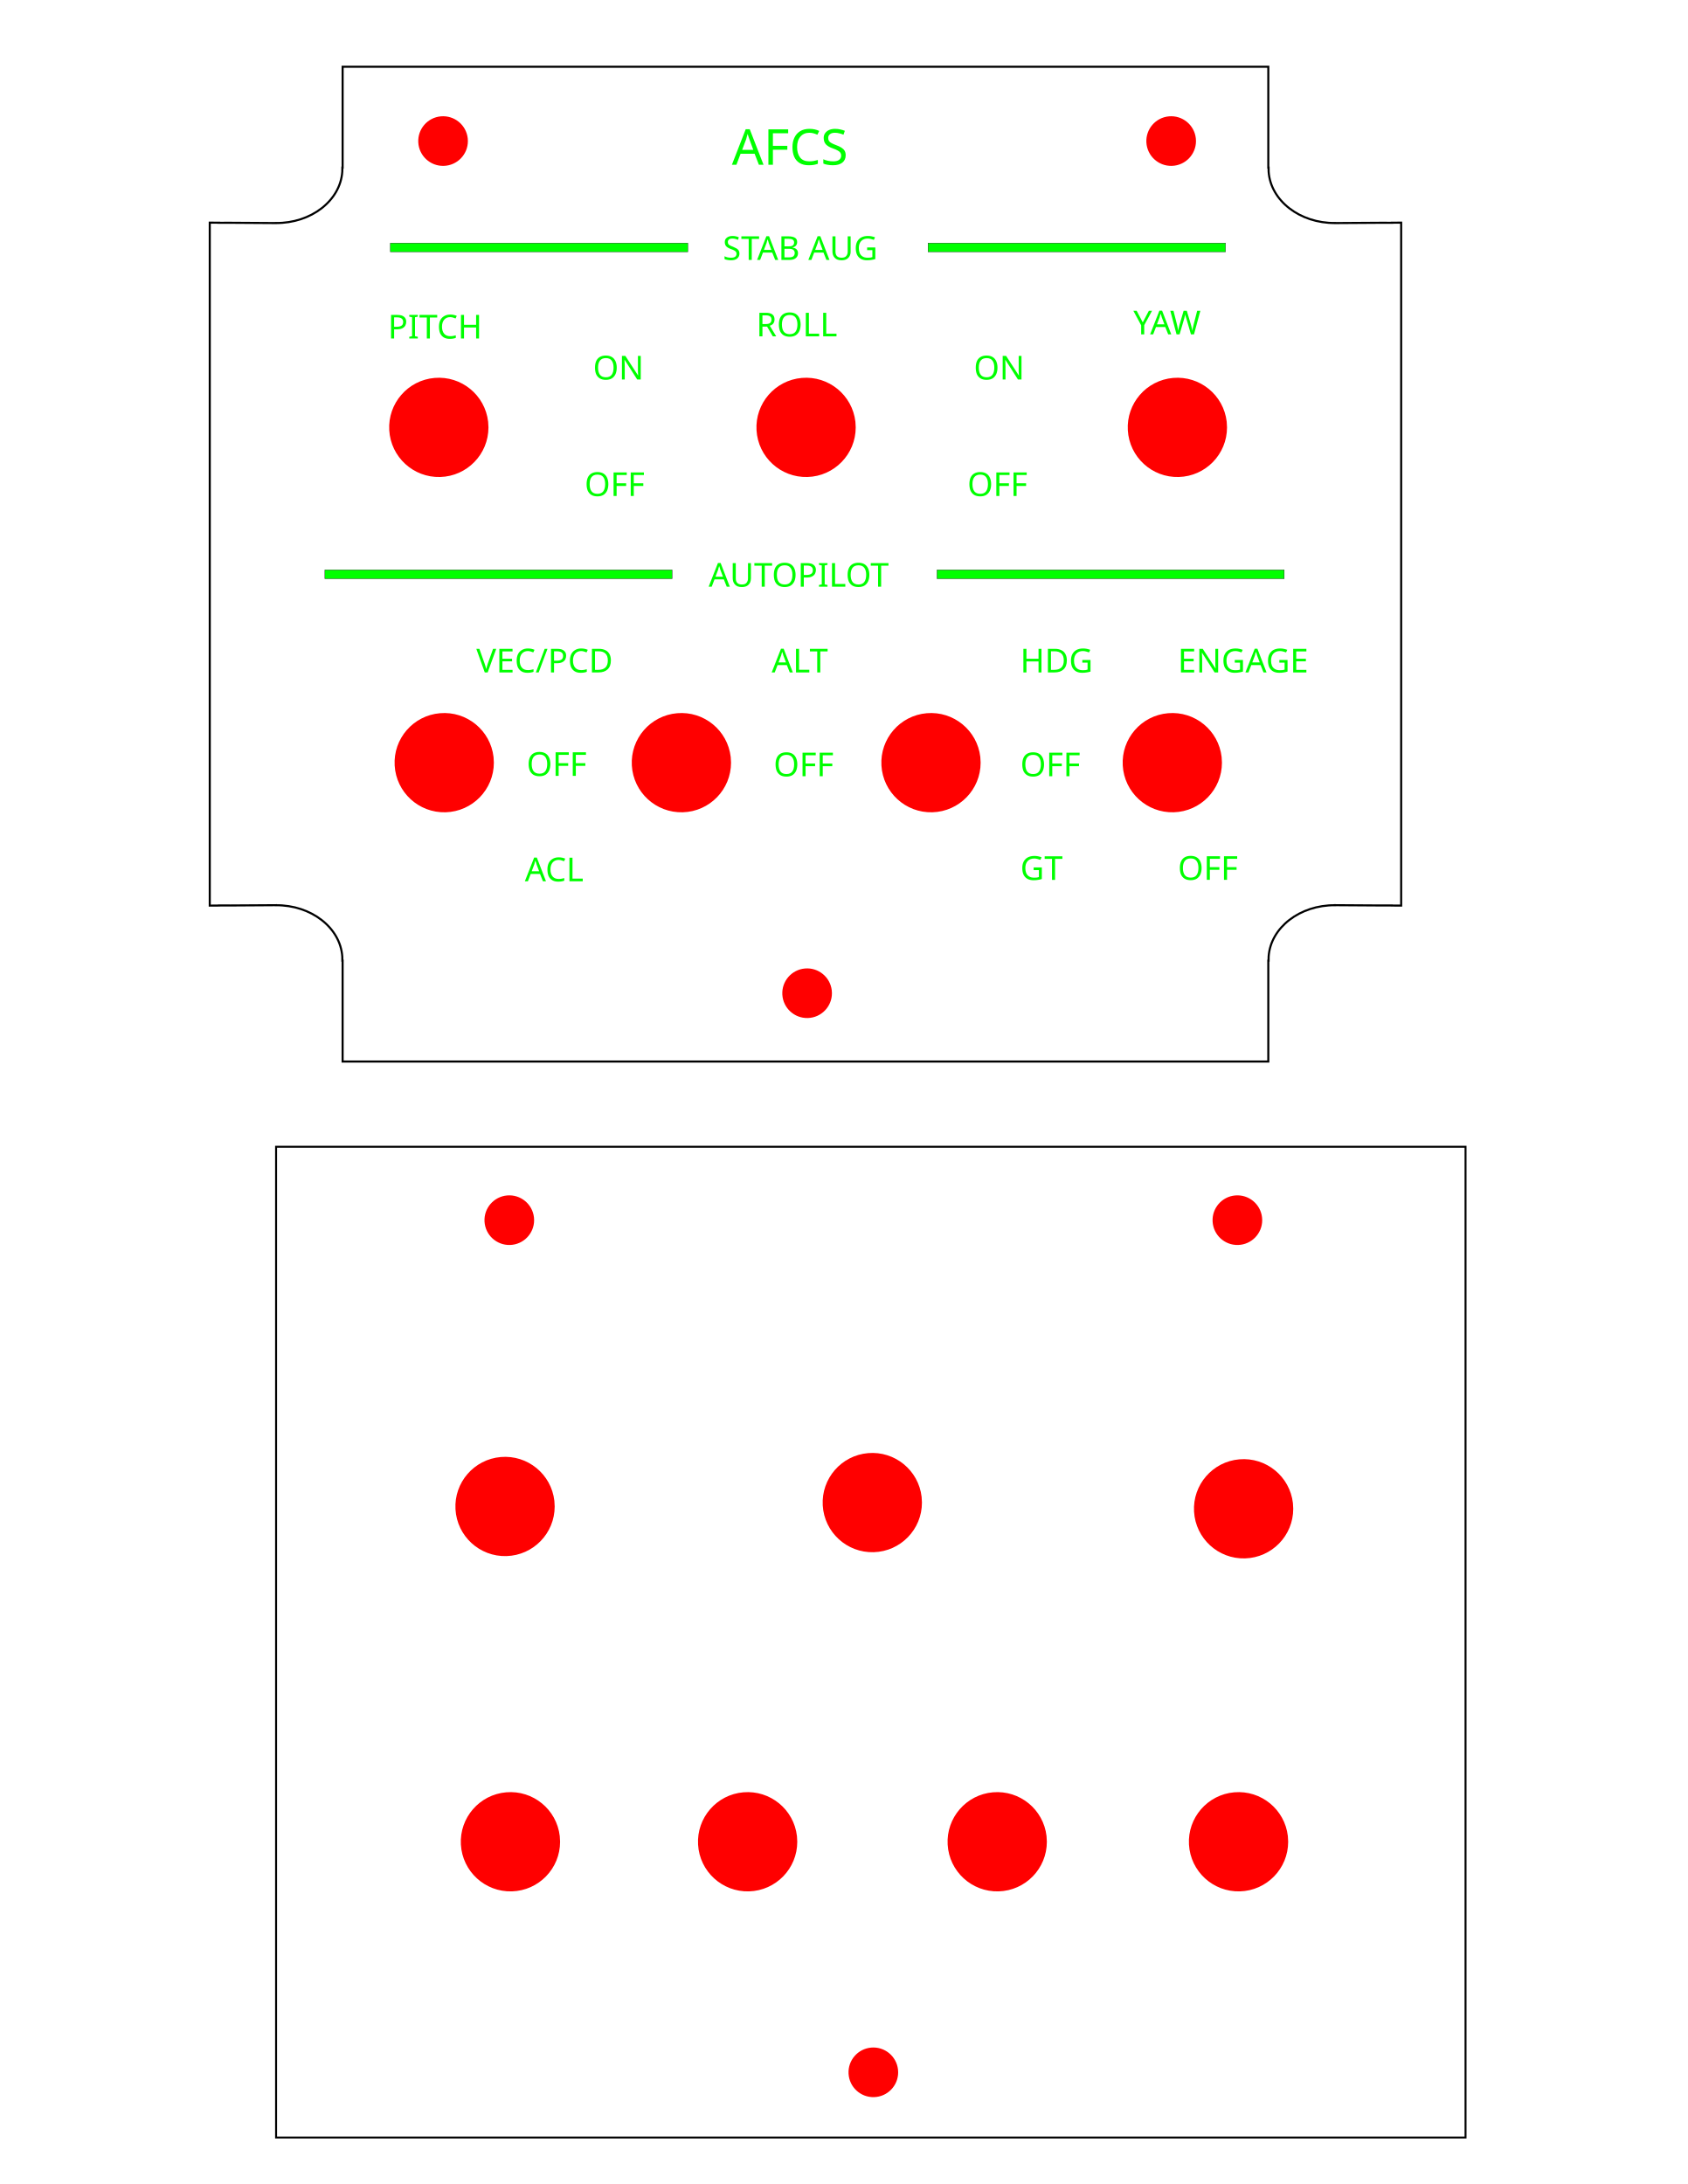
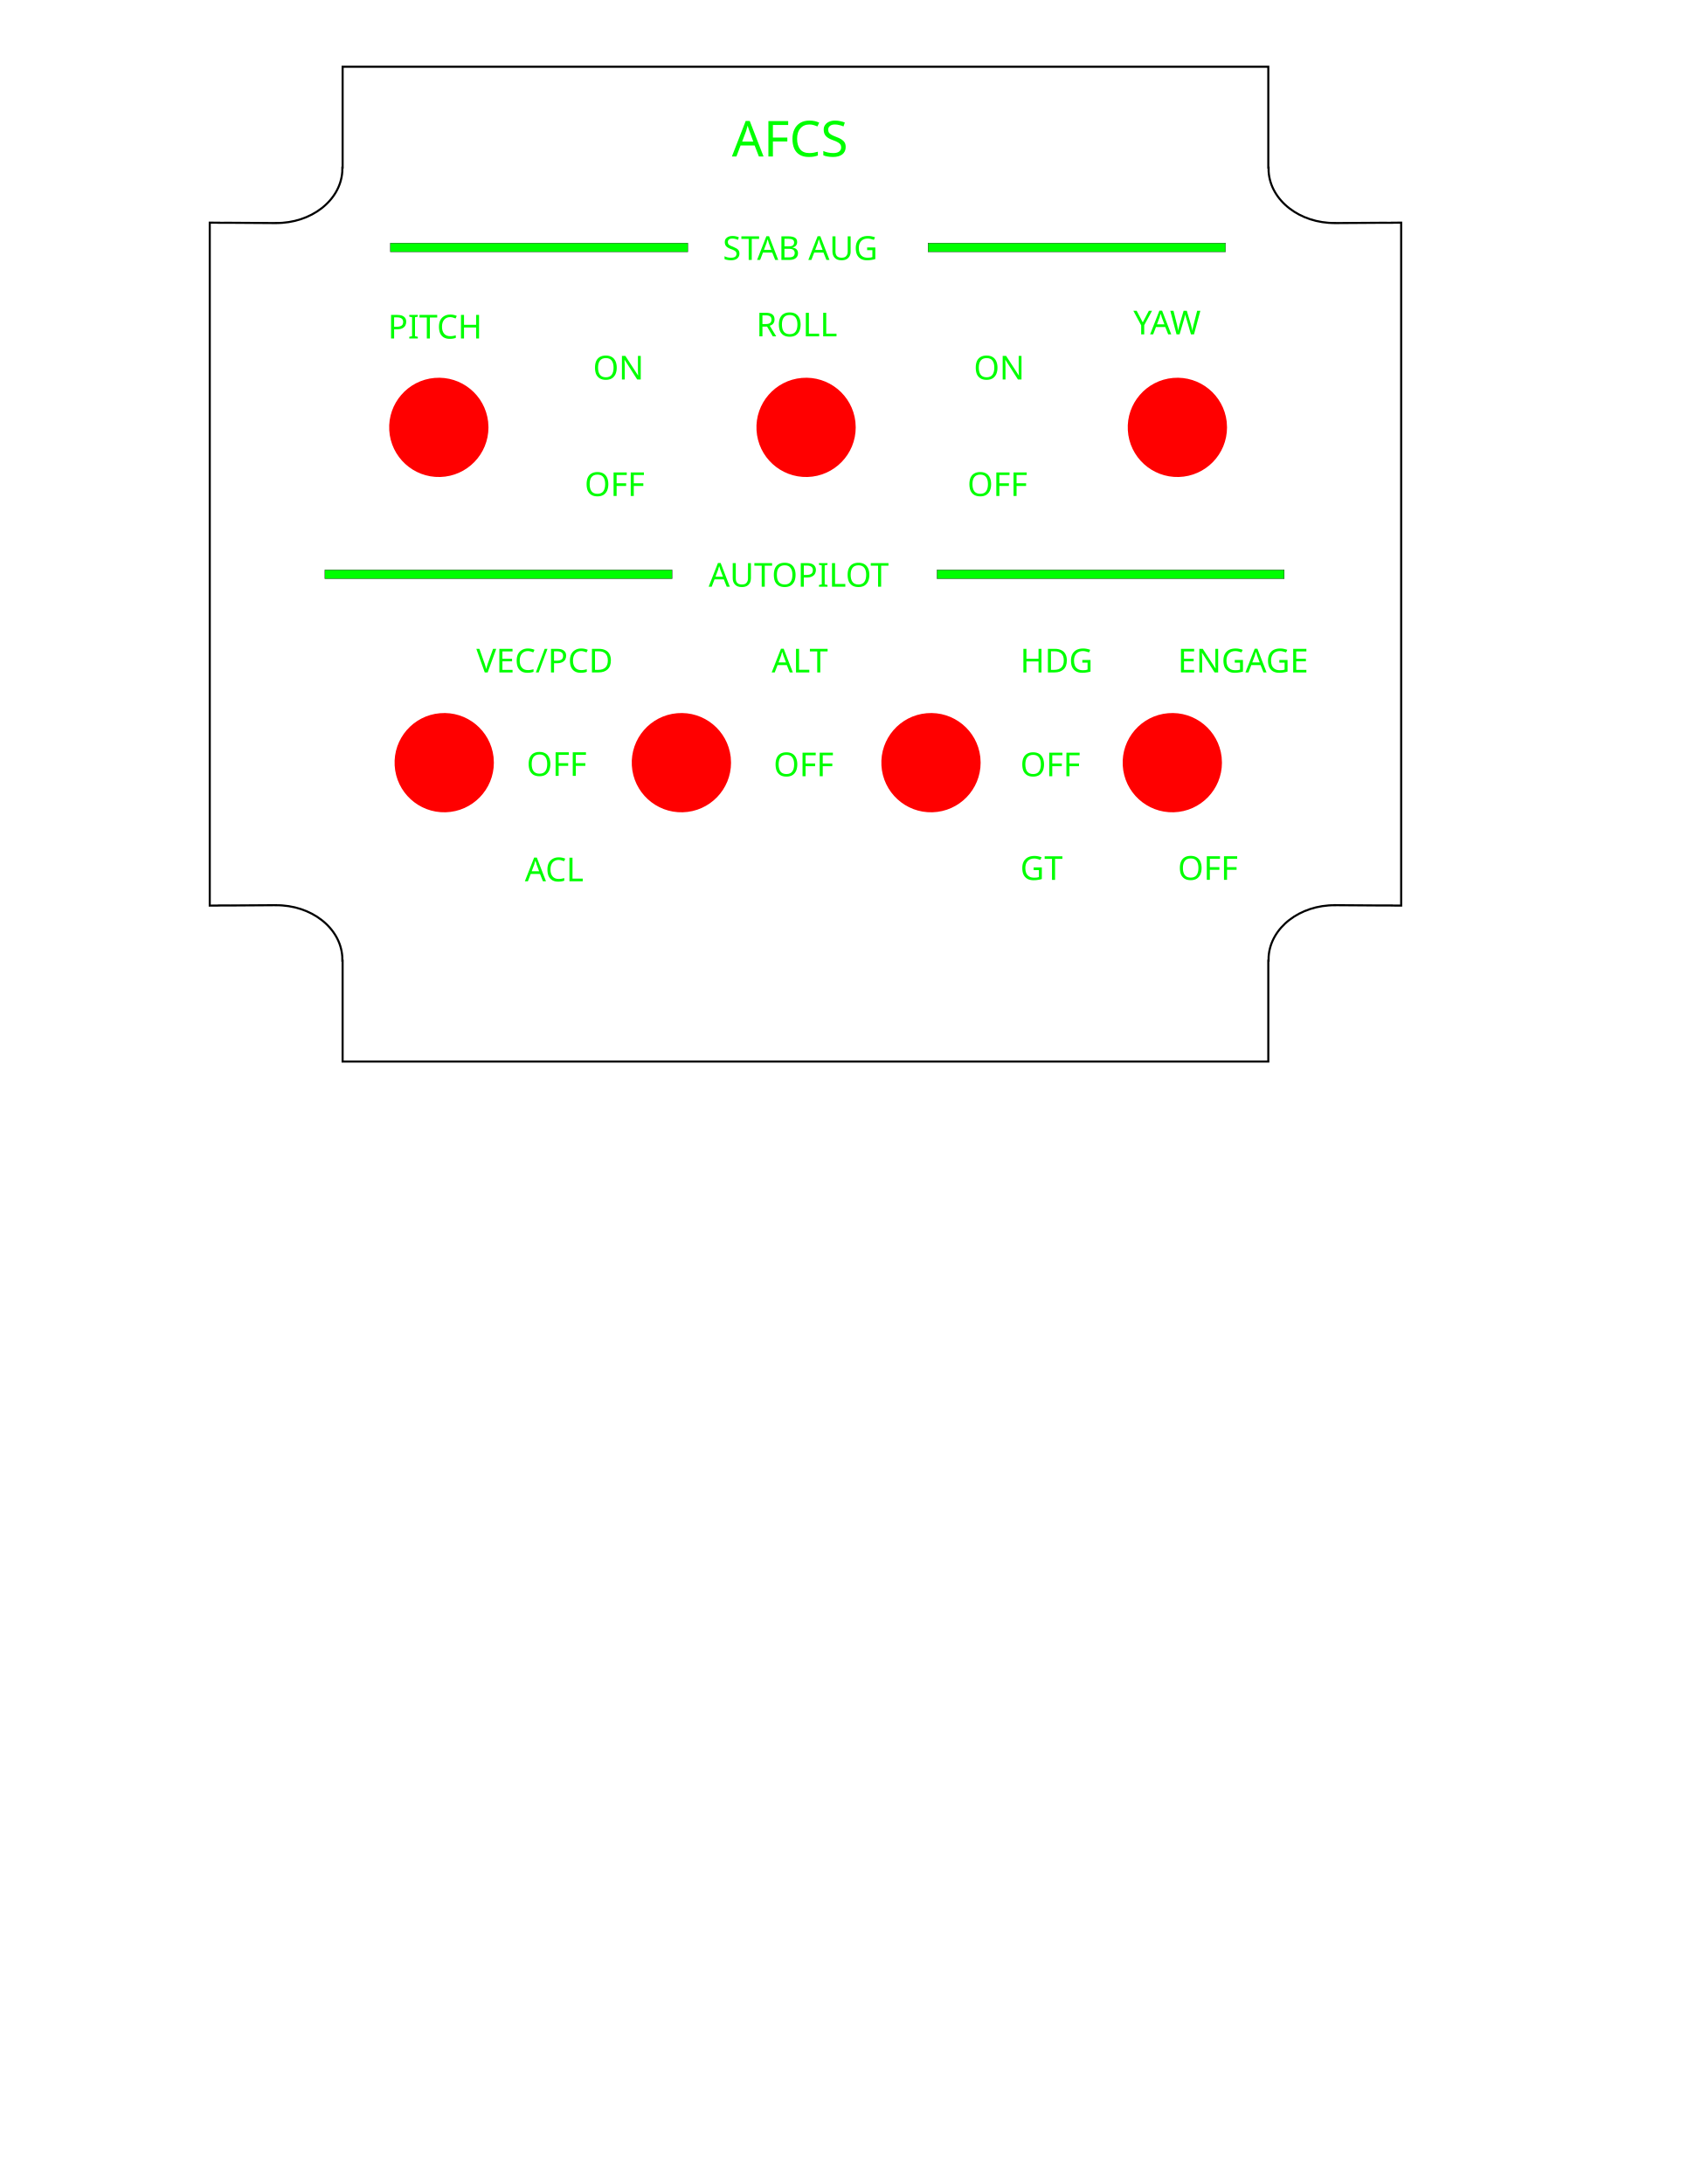
<svg xmlns="http://www.w3.org/2000/svg" width="8.5in" height="11in" viewBox="0 0 215.9 279.4" version="1.1" id="svg1685">
  <defs id="defs1679" />
  <g id="layer1">
-     <text xml:space="preserve" style="font-size:10.583px;line-height:1.25;font-family:'MS 33558';-inkscape-font-specification:'MS 33558, ';letter-spacing:0px;word-spacing:0px;fill:#00ff00;stroke-width:0.265" x="93.62" y="21.076" id="text2366">
-       <tspan id="tspan2364" x="93.62" y="21.076" style="font-style:normal;font-variant:normal;font-weight:normal;font-stretch:normal;font-size:6.35px;font-family:sans-serif;-inkscape-font-specification:'sans-serif, Normal';font-variant-ligatures:normal;font-variant-caps:normal;font-variant-numeric:normal;font-variant-east-asian:normal;fill:#00ff00;stroke-width:0.265">AFCS</tspan>
+     <text xml:space="preserve" style="font-size:10.583px;line-height:1.25;font-family:'MS 33558';-inkscape-font-specification:'MS 33558, ';letter-spacing:0px;word-spacing:0px;fill:#00ff00;stroke-width:0.265" x="93.62" y="20.018" id="text2366">
+       <tspan id="tspan2364" x="93.62" y="20.018" style="font-style:normal;font-variant:normal;font-weight:normal;font-stretch:normal;font-size:6.35px;font-family:sans-serif;-inkscape-font-specification:'sans-serif, Normal';font-variant-ligatures:normal;font-variant-caps:normal;font-variant-numeric:normal;font-variant-east-asian:normal;fill:#00ff00;stroke-width:0.265">AFCS</tspan>
    </text>
    <text xml:space="preserve" style="font-size:10.583px;line-height:1.25;font-family:'MS 33558';-inkscape-font-specification:'MS 33558, ';letter-spacing:0px;word-spacing:0px;fill:#00ff00;stroke-width:0.265" x="92.46" y="33.247" id="text2370">
      <tspan id="tspan2368" x="92.46" y="33.247" style="font-style:normal;font-variant:normal;font-weight:normal;font-stretch:normal;font-size:4.233px;font-family:sans-serif;-inkscape-font-specification:'sans-serif, Normal';font-variant-ligatures:normal;font-variant-caps:normal;font-variant-numeric:normal;font-variant-east-asian:normal;fill:#00ff00;stroke-width:0.265">STAB AUG</tspan>
    </text>
    <path style="fill:#ff0000;stroke:none;stroke-width:0.053" id="path3035" d="M 62.481,54.675 A 6.35,6.35 0 0 1 56.311,61.022 6.35,6.35 0 0 1 49.791,55.036 6.35,6.35 0 0 1 55.589,48.348 6.35,6.35 0 0 1 62.44,53.953" />
    <path style="fill:#ff0000;stroke:none;stroke-width:0.053" id="path3035-1" d="m 109.459,54.675 a 6.35,6.35 0 0 1 -6.169,6.347 6.35,6.35 0 0 1 -6.52,-5.986 6.35,6.35 0 0 1 5.798,-6.688 6.35,6.35 0 0 1 6.851,5.605" />
    <path style="fill:#ff0000;stroke:none;stroke-width:0.053" id="path3035-2" d="m 156.954,54.675 a 6.35,6.35 0 0 1 -6.169,6.347 6.35,6.35 0 0 1 -6.52,-5.986 6.35,6.35 0 0 1 5.798,-6.688 6.35,6.35 0 0 1 6.851,5.605" />
    <path style="fill:#ff0000;stroke:none;stroke-width:0.053" id="path3035-2-4" d="m 63.172,97.568 a 6.35,6.35 0 0 1 -6.169,6.347 6.35,6.35 0 0 1 -6.52,-5.986 6.35,6.35 0 0 1 5.798,-6.688 6.35,6.35 0 0 1 6.851,5.605" />
    <text xml:space="preserve" style="font-size:10.583px;line-height:1.25;font-family:'MS 33558';-inkscape-font-specification:'MS 33558, ';letter-spacing:0px;word-spacing:0px;fill:#00ff00;stroke-width:0.265" x="90.649" y="75.052" id="text2370-9">
      <tspan id="tspan2368-0" x="90.649" y="75.052" style="font-style:normal;font-variant:normal;font-weight:normal;font-stretch:normal;font-size:4.233px;font-family:sans-serif;-inkscape-font-specification:'sans-serif, Normal';font-variant-ligatures:normal;font-variant-caps:normal;font-variant-numeric:normal;font-variant-east-asian:normal;fill:#00ff00;stroke-width:0.265">AUTOPILOT</tspan>
    </text>
    <path style="fill:#ff0000;stroke:none;stroke-width:0.053" id="path3035-2-4-7" d="m 93.51,97.568 a 6.35,6.35 0 0 1 -6.169,6.347 6.35,6.35 0 0 1 -6.52,-5.986 6.35,6.35 0 0 1 5.798,-6.688 6.35,6.35 0 0 1 6.851,5.605" />
    <path style="fill:#ff0000;stroke:none;stroke-width:0.053" id="path3035-2-4-8" d="m 125.437,97.568 a 6.35,6.35 0 0 1 -6.169,6.347 6.35,6.35 0 0 1 -6.52,-5.986 6.35,6.35 0 0 1 5.798,-6.688 6.35,6.35 0 0 1 6.851,5.605" />
    <path style="fill:#ff0000;stroke:none;stroke-width:0.053" id="path3035-2-4-1" d="m 156.305,97.568 a 6.35,6.35 0 0 1 -6.169,6.347 6.35,6.35 0 0 1 -6.52,-5.986 6.35,6.35 0 0 1 5.798,-6.688 6.35,6.35 0 0 1 6.851,5.605" />
    <text xml:space="preserve" style="font-size:10.583px;line-height:1.25;font-family:'MS 33558';-inkscape-font-specification:'MS 33558, ';letter-spacing:0px;word-spacing:0px;fill:#00ff00;stroke-width:0.265" x="49.617" y="43.302" id="text2370-6">
      <tspan id="tspan2368-09" x="49.617" y="43.302" style="font-style:normal;font-variant:normal;font-weight:normal;font-stretch:normal;font-size:4.233px;font-family:sans-serif;-inkscape-font-specification:'sans-serif, Normal';font-variant-ligatures:normal;font-variant-caps:normal;font-variant-numeric:normal;font-variant-east-asian:normal;fill:#00ff00;stroke-width:0.265">PITCH</tspan>
    </text>
    <text xml:space="preserve" style="font-size:10.583px;line-height:1.25;font-family:'MS 33558';-inkscape-font-specification:'MS 33558, ';letter-spacing:0px;word-spacing:0px;fill:#00ff00;stroke-width:0.265" x="96.731" y="43.034" id="text2370-6-0">
      <tspan id="tspan2368-09-6" x="96.731" y="43.034" style="font-style:normal;font-variant:normal;font-weight:normal;font-stretch:normal;font-size:4.233px;font-family:sans-serif;-inkscape-font-specification:'sans-serif, Normal';font-variant-ligatures:normal;font-variant-caps:normal;font-variant-numeric:normal;font-variant-east-asian:normal;fill:#00ff00;stroke-width:0.265">ROLL</tspan>
    </text>
    <text xml:space="preserve" style="font-size:10.583px;line-height:1.25;font-family:'MS 33558';-inkscape-font-specification:'MS 33558, ';letter-spacing:0px;word-spacing:0px;fill:#00ff00;stroke-width:0.265" x="144.974" y="42.77" id="text2370-6-3">
      <tspan id="tspan2368-09-8" x="144.974" y="42.77" style="font-style:normal;font-variant:normal;font-weight:normal;font-stretch:normal;font-size:4.233px;font-family:sans-serif;-inkscape-font-specification:'sans-serif, Normal';font-variant-ligatures:normal;font-variant-caps:normal;font-variant-numeric:normal;font-variant-east-asian:normal;fill:#00ff00;stroke-width:0.265">YAW</tspan>
    </text>
    <text xml:space="preserve" style="font-size:4.233px;line-height:1.25;font-family:'MS 33558';-inkscape-font-specification:'MS 33558, ';letter-spacing:0px;word-spacing:0px;fill:#00ff00;stroke-width:0.265" x="75.845" y="48.548" id="text3164">
      <tspan id="tspan3162" x="75.845" y="48.548" style="font-style:normal;font-variant:normal;font-weight:normal;font-stretch:normal;font-size:4.233px;font-family:sans-serif;-inkscape-font-specification:'sans-serif, Normal';font-variant-ligatures:normal;font-variant-caps:normal;font-variant-numeric:normal;font-variant-east-asian:normal;fill:#00ff00;stroke-width:0.265">ON</tspan>
    </text>
    <text xml:space="preserve" style="font-size:4.233px;line-height:1.25;font-family:'MS 33558';-inkscape-font-specification:'MS 33558, ';letter-spacing:0px;word-spacing:0px;fill:#00ff00;stroke-width:0.265;" x="124.548" y="48.548" id="text3164-6">
      <tspan id="tspan3162-7" x="124.548" y="48.548" style="font-style:normal;font-variant:normal;font-weight:normal;font-stretch:normal;font-size:4.233px;font-family:sans-serif;-inkscape-font-specification:'sans-serif, Normal';font-variant-ligatures:normal;font-variant-caps:normal;font-variant-numeric:normal;font-variant-east-asian:normal;fill:#00ff00;stroke-width:0.265">ON</tspan>
    </text>
    <text xml:space="preserve" style="font-size:4.233px;line-height:1.25;font-family:'MS 33558';-inkscape-font-specification:'MS 33558, ';letter-spacing:0px;word-spacing:0px;fill:#00ff00;stroke-width:0.265;" x="74.771" y="63.452" id="text3164-67">
      <tspan id="tspan3162-4" x="74.771" y="63.452" style="font-style:normal;font-variant:normal;font-weight:normal;font-stretch:normal;font-size:4.233px;font-family:sans-serif;-inkscape-font-specification:'sans-serif, Normal';font-variant-ligatures:normal;font-variant-caps:normal;font-variant-numeric:normal;font-variant-east-asian:normal;fill:#00ff00;stroke-width:0.265">OFF</tspan>
    </text>
    <text xml:space="preserve" style="font-size:4.233px;line-height:1.25;font-family:'MS 33558';-inkscape-font-specification:'MS 33558, ';letter-spacing:0px;word-spacing:0px;fill:#00ff00;stroke-width:0.265;" x="123.734" y="63.452" id="text3164-67-6">
      <tspan id="tspan3162-4-5" x="123.734" y="63.452" style="font-style:normal;font-variant:normal;font-weight:normal;font-stretch:normal;font-size:4.233px;font-family:sans-serif;-inkscape-font-specification:'sans-serif, Normal';font-variant-ligatures:normal;font-variant-caps:normal;font-variant-numeric:normal;font-variant-east-asian:normal;fill:#00ff00;stroke-width:0.265">OFF</tspan>
    </text>
    <text xml:space="preserve" style="font-size:4.233px;line-height:1.25;font-family:'MS 33558';-inkscape-font-specification:'MS 33558, ';letter-spacing:0px;word-spacing:0px;fill:#00ff00;stroke-width:0.265" x="67.357" y="99.259" id="text3164-67-2">
      <tspan id="tspan3162-4-0" x="67.357" y="99.259" style="font-style:normal;font-variant:normal;font-weight:normal;font-stretch:normal;font-size:4.233px;font-family:sans-serif;-inkscape-font-specification:'sans-serif, Normal';font-variant-ligatures:normal;font-variant-caps:normal;font-variant-numeric:normal;font-variant-east-asian:normal;fill:#00ff00;stroke-width:0.265">OFF</tspan>
    </text>
    <text xml:space="preserve" style="font-size:4.233px;line-height:1.25;font-family:'MS 33558';-inkscape-font-specification:'MS 33558, ';letter-spacing:0px;word-spacing:0px;fill:#00ff00;stroke-width:0.265;" x="98.942" y="99.303" id="text3164-67-2-6">
      <tspan id="tspan3162-4-0-1" x="98.942" y="99.303" style="font-style:normal;font-variant:normal;font-weight:normal;font-stretch:normal;font-size:4.233px;font-family:sans-serif;-inkscape-font-specification:'sans-serif, Normal';font-variant-ligatures:normal;font-variant-caps:normal;font-variant-numeric:normal;font-variant-east-asian:normal;fill:#00ff00;stroke-width:0.265">OFF</tspan>
    </text>
    <text xml:space="preserve" style="font-size:4.233px;line-height:1.25;font-family:'MS 33558';-inkscape-font-specification:'MS 33558, ';letter-spacing:0px;word-spacing:0px;fill:#00ff00;stroke-width:0.265" x="130.5" y="99.303" id="text3164-67-2-7">
      <tspan id="tspan3162-4-0-12" x="130.5" y="99.303" style="font-style:normal;font-variant:normal;font-weight:normal;font-stretch:normal;font-size:4.233px;font-family:sans-serif;-inkscape-font-specification:'sans-serif, Normal';font-variant-ligatures:normal;font-variant-caps:normal;font-variant-numeric:normal;font-variant-east-asian:normal;fill:#00ff00;stroke-width:0.265">OFF</tspan>
    </text>
    <text xml:space="preserve" style="font-size:4.233px;line-height:1.25;font-family:'MS 33558';-inkscape-font-specification:'MS 33558, ';letter-spacing:0px;word-spacing:0px;fill:#00ff00;stroke-width:0.265" x="60.931" y="86.023" id="text3164-67-2-9">
      <tspan id="tspan3162-4-0-4" x="60.931" y="86.023" style="font-style:normal;font-variant:normal;font-weight:normal;font-stretch:normal;font-size:4.233px;font-family:sans-serif;-inkscape-font-specification:'sans-serif, Normal';font-variant-ligatures:normal;font-variant-caps:normal;font-variant-numeric:normal;font-variant-east-asian:normal;fill:#00ff00;stroke-width:0.265">VEC/PCD</tspan>
    </text>
    <text xml:space="preserve" style="font-size:4.233px;line-height:1.25;font-family:'MS 33558';-inkscape-font-specification:'MS 33558, ';letter-spacing:0px;word-spacing:0px;fill:#00ff00;stroke-width:0.265" x="98.71" y="86.02" id="text3164-67-2-9-1">
      <tspan x="98.71" y="86.02" style="font-style:normal;font-variant:normal;font-weight:normal;font-stretch:normal;font-size:4.233px;font-family:sans-serif;-inkscape-font-specification:'sans-serif, Normal';font-variant-ligatures:normal;font-variant-caps:normal;font-variant-numeric:normal;font-variant-east-asian:normal;fill:#00ff00;stroke-width:0.265" id="tspan826">ALT</tspan>
    </text>
    <text xml:space="preserve" style="font-size:4.233px;line-height:1.25;font-family:'MS 33558';-inkscape-font-specification:'MS 33558, ';letter-spacing:0px;word-spacing:0px;fill:#00ff00;stroke-width:0.265" x="67.135" y="112.746" id="text3164-67-2-9-1-9">
      <tspan id="tspan3162-4-0-4-2-4" x="67.135" y="112.746" style="font-style:normal;font-variant:normal;font-weight:normal;font-stretch:normal;font-size:4.233px;font-family:sans-serif;-inkscape-font-specification:'sans-serif, Normal';font-variant-ligatures:normal;font-variant-caps:normal;font-variant-numeric:normal;font-variant-east-asian:normal;fill:#00ff00;stroke-width:0.265">ACL</tspan>
    </text>
    <text xml:space="preserve" style="font-size:4.233px;line-height:1.25;font-family:'MS 33558';-inkscape-font-specification:'MS 33558, ';letter-spacing:0px;word-spacing:0px;fill:#00ff00;stroke-width:0.265" x="150.656" y="86.025" id="text3164-67-2-9-1-5">
      <tspan id="tspan3162-4-0-4-2-0" x="150.656" y="86.025" style="font-style:normal;font-variant:normal;font-weight:normal;font-stretch:normal;font-size:4.233px;font-family:sans-serif;-inkscape-font-specification:'sans-serif, Normal';font-variant-ligatures:normal;font-variant-caps:normal;font-variant-numeric:normal;font-variant-east-asian:normal;fill:#00ff00;stroke-width:0.265">ENGAGE</tspan>
    </text>
    <text xml:space="preserve" style="font-size:4.233px;line-height:1.25;font-family:'MS 33558';-inkscape-font-specification:'MS 33558, ';letter-spacing:0px;word-spacing:0px;white-space:pre;inline-size:0;fill:#00ff00;stroke-width:0.265" x="130.5" y="86.027" id="text3164-67-2-9-1-96">
      <tspan id="tspan3162-4-0-4-2-3" x="130.5" y="86.027" style="font-style:normal;font-variant:normal;font-weight:normal;font-stretch:normal;font-size:4.233px;font-family:sans-serif;-inkscape-font-specification:'sans-serif, Normal';font-variant-ligatures:normal;font-variant-caps:normal;font-variant-numeric:normal;font-variant-east-asian:normal;fill:#00ff00;stroke-width:0.265">HDG</tspan>
    </text>
    <text xml:space="preserve" style="font-size:4.233px;line-height:1.25;font-family:'MS 33558';-inkscape-font-specification:'MS 33558, ';letter-spacing:0px;word-spacing:0px;fill:#00ff00;stroke-width:0.265" x="130.499" y="112.564" id="text3164-67-2-9-1-4">
      <tspan id="tspan3162-4-0-4-2-8" x="130.499" y="112.564" style="font-style:normal;font-variant:normal;font-weight:normal;font-stretch:normal;font-size:4.233px;font-family:sans-serif;-inkscape-font-specification:'sans-serif, Normal';font-variant-ligatures:normal;font-variant-caps:normal;font-variant-numeric:normal;font-variant-east-asian:normal;fill:#00ff00;stroke-width:0.265">GT</tspan>
    </text>
    <rect style="fill:#00ff00;stroke:#000002;stroke-width:0.039" id="rect3342" width="38.044" height="1.124" x="118.713" y="31.096" />
    <rect style="fill:#00ff00;stroke:#000002;stroke-width:0.039" id="rect3342-3" width="38.044" height="1.124" x="49.935" y="31.096" />
    <rect style="fill:#00ff00;stroke:#000002;stroke-width:0.042" id="rect3342-2" width="44.408" height="1.121" x="119.861" y="72.908" />
    <rect style="fill:#00ff00;stroke:#000002;stroke-width:0.042" id="rect3342-3-8" width="44.408" height="1.121" x="41.558" y="72.908" />
-     <path style="fill:#ff0000;stroke:none;stroke-width:0.055" id="path3377" d="m 152.984,18.046 a 3.175,3.175 0 0 1 -3.085,3.174 3.175,3.175 0 0 1 -3.26,-2.993 3.175,3.175 0 0 1 2.899,-3.344 3.175,3.175 0 0 1 3.425,2.803" />
-     <path style="fill:#ff0000;stroke:none;stroke-width:0.055" id="path3377-5" d="m 59.85,18.046 a 3.175,3.175 0 0 1 -3.085,3.174 3.175,3.175 0 0 1 -3.26,-2.993 3.175,3.175 0 0 1 2.899,-3.344 3.175,3.175 0 0 1 3.425,2.803" />
-     <path style="fill:#ff0000;stroke:none;stroke-width:0.055" id="path3377-7" d="m 106.417,127.062 a 3.175,3.175 0 0 1 -3.085,3.174 3.175,3.175 0 0 1 -3.26,-2.993 3.175,3.175 0 0 1 2.899,-3.344 3.175,3.175 0 0 1 3.425,2.803" />
    <text xml:space="preserve" style="font-size:4.233px;line-height:1.25;font-family:'MS 33558';-inkscape-font-specification:'MS 33558, ';letter-spacing:0px;word-spacing:0px;fill:#00ff00;stroke-width:0.265;" x="150.656" y="112.556" id="text3164-67-2-7-2">
      <tspan id="tspan3162-4-0-12-2" x="150.656" y="112.556" style="font-style:normal;font-variant:normal;font-weight:normal;font-stretch:normal;font-size:4.233px;font-family:sans-serif;-inkscape-font-specification:'sans-serif, Normal';font-variant-ligatures:normal;font-variant-caps:normal;font-variant-numeric:normal;font-variant-east-asian:normal;fill:#00ff00;stroke-width:0.265">OFF</tspan>
    </text>
-     <g id="g1497-9" transform="translate(5.03165,131.1705)" style="fill:none">
-       <rect style="fill:none;stroke:#000000;stroke-width:0.25;stroke-miterlimit:4;stroke-dasharray:none" id="rect1071-3-1" width="152.149" height="126.749" x="30.283" y="15.534" />
-     </g>
-     <circle style="fill:#ff0000;stroke:none;stroke-width:0.25;stroke-miterlimit:4;stroke-dasharray:none" id="path1133-8-5" transform="scale(-1,1)" d="m -42.015,261.079 a 3.175,3.175 0 0 1 -3.085,3.174 3.175,3.175 0 0 1 -3.26,-2.993 3.175,3.175 0 0 1 2.899,-3.344 3.175,3.175 0 0 1 3.425,2.803" />
-     <circle style="fill:#ff0000;stroke:none;stroke-width:0.25;stroke-miterlimit:4;stroke-dasharray:none" id="path1133-1" d="m 180.764,261.079 a 3.175,3.175 0 0 1 -3.085,3.174 3.175,3.175 0 0 1 -3.26,-2.993 3.175,3.175 0 0 1 2.899,-3.344 3.175,3.175 0 0 1 3.425,2.803" />
-     <circle style="fill:#ff0000;stroke:none;stroke-width:0.25;stroke-miterlimit:4;stroke-dasharray:none" id="path1133-9-3" transform="scale(1,-1)" d="m 180.764,-159.08 a 3.175,3.175 0 0 1 -3.085,3.174 3.175,3.175 0 0 1 -3.26,-2.993 3.175,3.175 0 0 1 2.899,-3.344 3.175,3.175 0 0 1 3.425,2.803" />
-     <circle style="fill:#ff0000;stroke:none;stroke-width:0.25;stroke-miterlimit:4;stroke-dasharray:none" id="path1133-3-5" transform="scale(-1)" d="m -42.015,-159.08 a 3.175,3.175 0 0 1 -3.085,3.174 3.175,3.175 0 0 1 -3.26,-2.993 3.175,3.175 0 0 1 2.899,-3.344 3.175,3.175 0 0 1 3.425,2.803" />
-     <path style="fill:#ff0000;stroke:none;stroke-width:0.053" id="path3035-0" d="m 70.952,192.724 a 6.35,6.35 0 0 1 -6.169,6.347 6.35,6.35 0 0 1 -6.52,-5.986 6.35,6.35 0 0 1 5.798,-6.688 6.35,6.35 0 0 1 6.851,5.605" />
-     <path style="fill:#ff0000;stroke:none;stroke-width:0.053" id="path3035-1-0" d="m 117.93,192.226 a 6.35,6.35 0 0 1 -6.169,6.347 6.35,6.35 0 0 1 -6.52,-5.986 6.35,6.35 0 0 1 5.798,-6.688 6.35,6.35 0 0 1 6.851,5.605" />
-     <path style="fill:#ff0000;stroke:none;stroke-width:0.053" id="path3035-2-5" d="m 165.425,193.019 a 6.35,6.35 0 0 1 -6.169,6.347 6.35,6.35 0 0 1 -6.52,-5.986 6.35,6.35 0 0 1 5.798,-6.688 6.35,6.35 0 0 1 6.851,5.605" />
-     <path style="fill:#ff0000;stroke:none;stroke-width:0.053" id="path3035-2-4-0" d="m 71.643,235.617 a 6.35,6.35 0 0 1 -6.169,6.347 6.35,6.35 0 0 1 -6.52,-5.986 6.35,6.35 0 0 1 5.798,-6.688 6.35,6.35 0 0 1 6.851,5.605" />
-     <path style="fill:#ff0000;stroke:none;stroke-width:0.053" id="path3035-2-4-7-2" d="m 101.982,235.617 a 6.35,6.35 0 0 1 -6.169,6.347 6.35,6.35 0 0 1 -6.52,-5.986 6.35,6.35 0 0 1 5.798,-6.688 6.35,6.35 0 0 1 6.851,5.605" />
-     <path style="fill:#ff0000;stroke:none;stroke-width:0.053" id="path3035-2-4-8-8" d="m 133.908,235.617 a 6.35,6.35 0 0 1 -6.169,6.347 6.35,6.35 0 0 1 -6.52,-5.986 6.35,6.35 0 0 1 5.798,-6.688 6.35,6.35 0 0 1 6.851,5.605" />
-     <path style="fill:#ff0000;stroke:none;stroke-width:0.053" id="path3035-2-4-1-7" d="m 164.776,235.617 a 6.35,6.35 0 0 1 -6.169,6.347 6.35,6.35 0 0 1 -6.52,-5.986 6.35,6.35 0 0 1 5.798,-6.688 6.35,6.35 0 0 1 6.851,5.605" />
-     <path style="fill:#ff0000;stroke:none;stroke-width:0.055" id="path3377-0" d="m 161.455,156.096 a 3.175,3.175 0 0 1 -3.085,3.174 3.175,3.175 0 0 1 -3.26,-2.993 3.175,3.175 0 0 1 2.899,-3.344 3.175,3.175 0 0 1 3.425,2.803" />
-     <path style="fill:#ff0000;stroke:none;stroke-width:0.055" id="path3377-5-7" d="m 68.322,156.096 a 3.175,3.175 0 0 1 -3.085,3.174 3.175,3.175 0 0 1 -3.26,-2.993 3.175,3.175 0 0 1 2.899,-3.344 3.175,3.175 0 0 1 3.425,2.803" />
-     <path style="fill:#ff0000;stroke:none;stroke-width:0.055" id="path3377-7-6" d="m 114.888,265.112 a 3.175,3.175 0 0 1 -3.085,3.174 3.175,3.175 0 0 1 -3.26,-2.993 3.175,3.175 0 0 1 2.899,-3.344 3.175,3.175 0 0 1 3.425,2.803" />
    <path id="rect1952" style="fill:none;stroke-width:0.265;stroke:#000000;stroke-opacity:1" d="M 43.827,8.537 V 21.441 h -0.03 a 8.429,6.967 0 0 1 -0.013,0.522 8.429,6.967 0 0 1 -8.5,6.569 v 0.005 l -5.774,-0.037 -1.482,0.002 5.18e-4,-0.011 -1.198,-0.008 v 87.372 l 1.198,-0.008 -0.001,-0.011 1.482,0.002 5.774,-0.037 v 0.005 a 8.429,6.967 0 0 1 8.5,6.569 8.429,6.967 0 0 1 0.013,0.522 h 0.029 v 12.904 H 162.235 v -12.904 h 0.03 a 8.429,6.967 0 0 1 0.012,-0.522 8.429,6.967 0 0 1 8.5,-6.57 v -0.005 l 5.774,0.037 1.482,-0.002 -5.1e-4,0.011 1.198,0.008 V 28.483 l -1.198,0.008 5.1e-4,0.011 -1.482,-0.002 -5.774,0.037 v -0.005 a 8.429,6.967 0 0 1 -8.5,-6.57 8.429,6.967 0 0 1 -0.012,-0.522 h -0.03 V 8.537 Z" />
  </g>
</svg>
